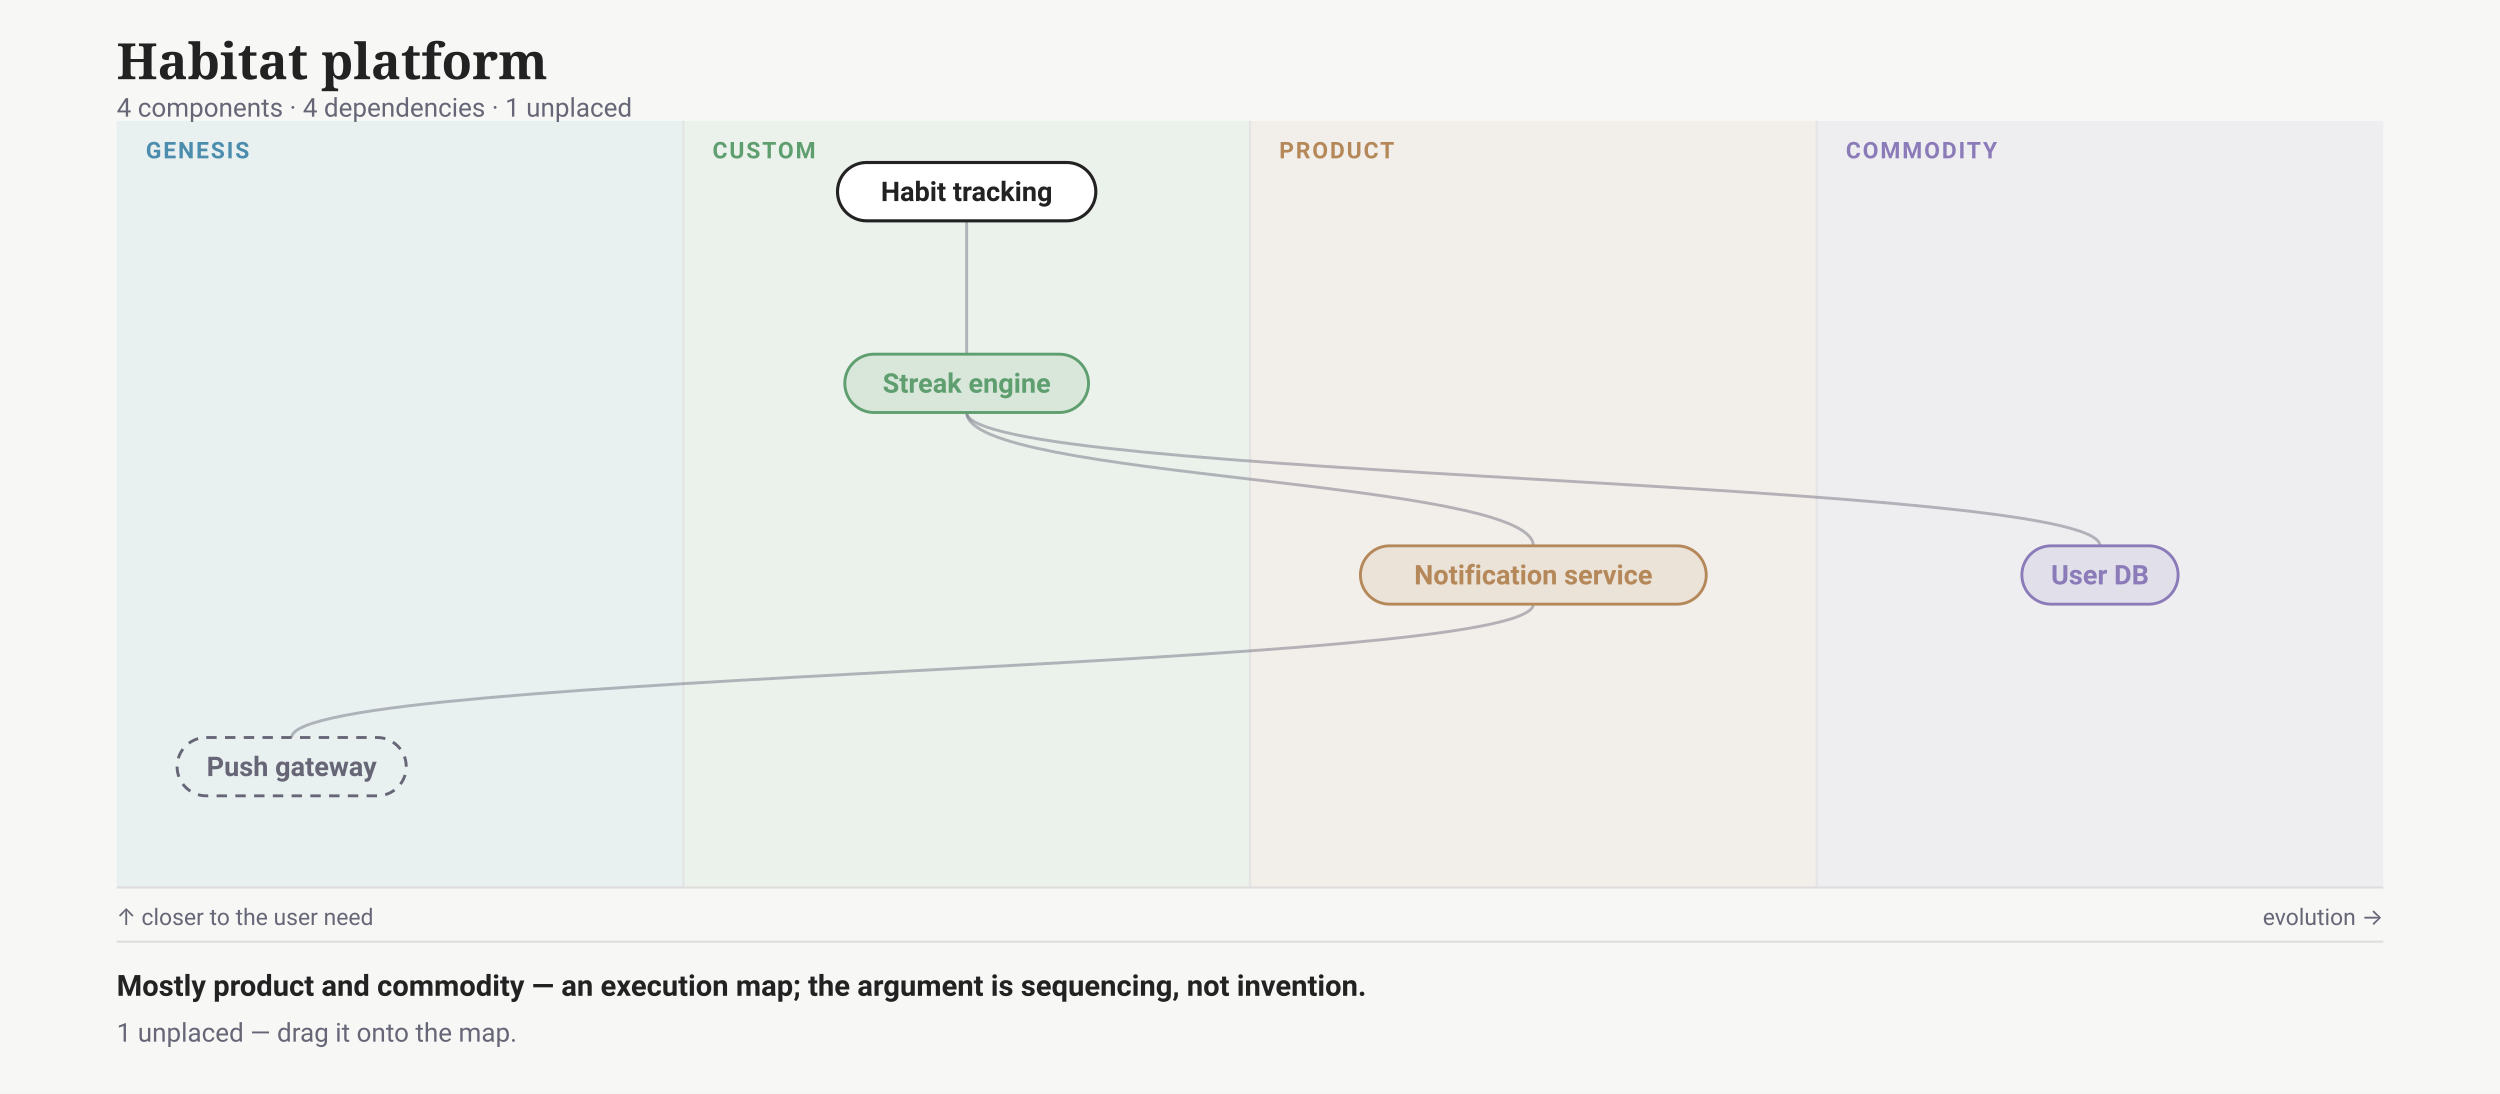
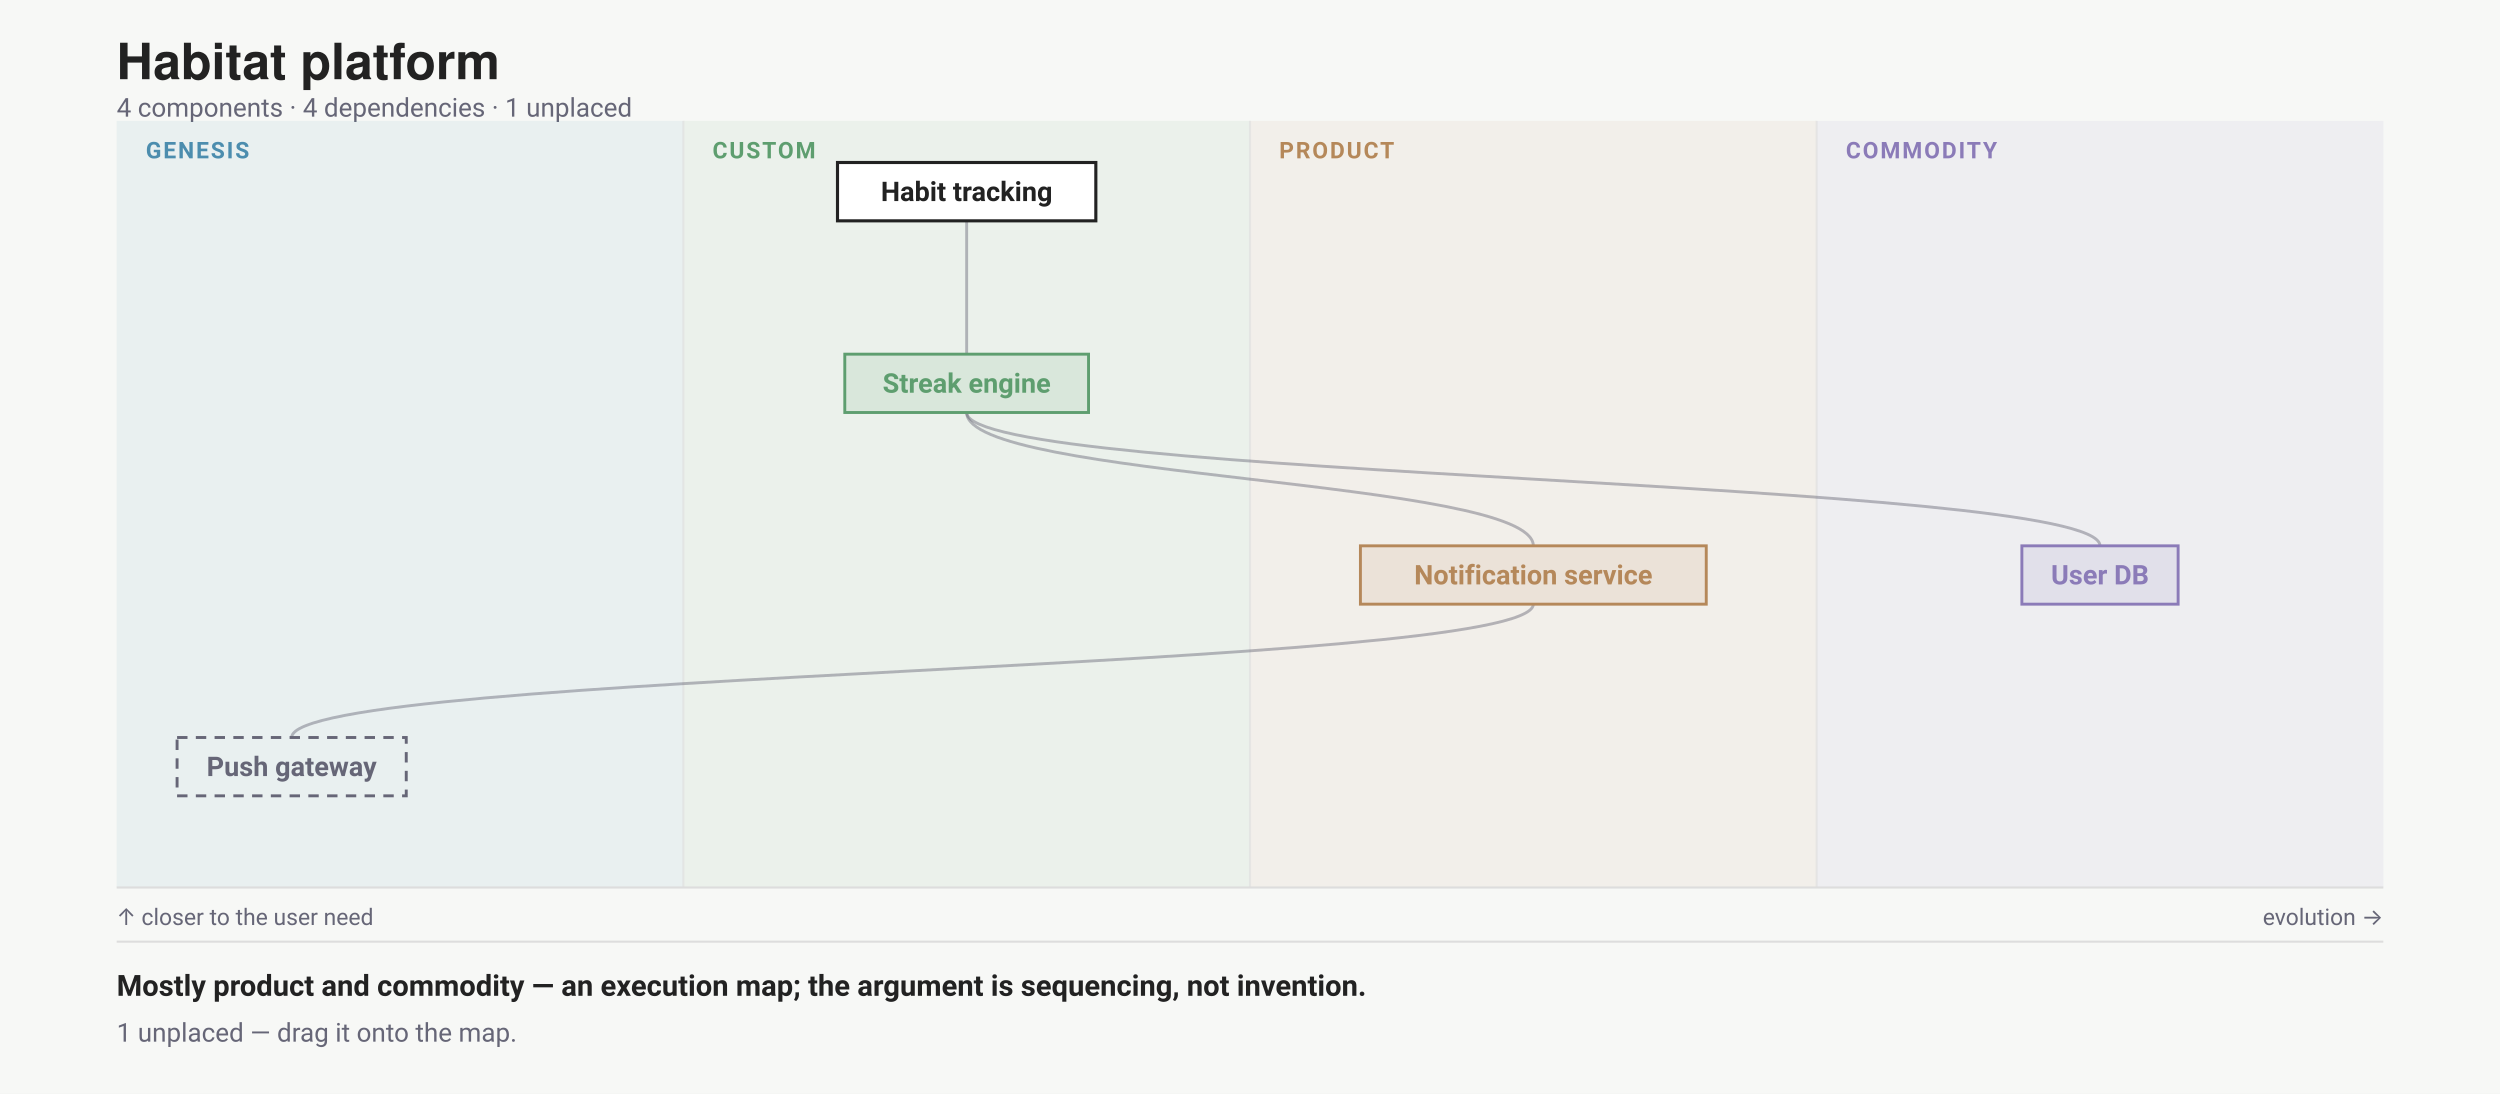
<svg xmlns="http://www.w3.org/2000/svg" width="1200" height="525" viewBox="0 0 1200 525" font-family="-apple-system,BlinkMacSystemFont,'Segoe UI',Roboto,sans-serif">
  <rect width="1200" height="525" fill="#f7f8f6" />
-   <text x="56" y="38" font-family="Charter,Georgia,serif" font-size="24" font-weight="700" fill="#222">Habitat platform</text>
+   <text x="56" y="38" font-family="'Helvetica Neue',Helvetica,'Segoe UI',Roboto,sans-serif" font-size="24" font-weight="700" fill="#222">Habitat platform</text>
  <text x="56" y="56" font-size="12.5" fill="#667">4 components · 4 dependencies · 1 unplaced</text>
  <g transform="translate(0 58)">
    <rect x="56" y="0" width="272" height="368" fill="#4C8DAE14" />
    <text x="70" y="18" font-size="11" font-weight="600" letter-spacing=".08em" fill="#4C8DAE">GENESIS</text>
    <rect x="328" y="0" width="272" height="368" fill="#5E9E6F14" />
    <text x="342" y="18" font-size="11" font-weight="600" letter-spacing=".08em" fill="#5E9E6F">CUSTOM</text>
    <line x1="328" y1="0" x2="328" y2="368" stroke="#ddd" stroke-opacity=".6" />
    <rect x="600" y="0" width="272" height="368" fill="#B5885A14" />
    <text x="614" y="18" font-size="11" font-weight="600" letter-spacing=".08em" fill="#B5885A">PRODUCT</text>
    <line x1="600" y1="0" x2="600" y2="368" stroke="#ddd" stroke-opacity=".6" />
    <rect x="872" y="0" width="272" height="368" fill="#8B7BB814" />
    <text x="886" y="18" font-size="11" font-weight="600" letter-spacing=".08em" fill="#8B7BB8">COMMODITY</text>
    <line x1="872" y1="0" x2="872" y2="368" stroke="#ddd" stroke-opacity=".6" />
    <line x1="56" y1="368" x2="1144" y2="368" stroke="#ddd" />
    <text x="1144" y="386" text-anchor="end" font-size="11" fill="#667">evolution →</text>
    <text x="56" y="386" font-size="11" fill="#667">↑ closer to the user need</text>
    <path class="edge" d="M 464 48 C 464 80, 464 80, 464 112" fill="none" stroke="#667" stroke-opacity=".45" stroke-width="1.4" />
    <path class="edge" d="M 464 140 C 464 172, 736 172, 736 204" fill="none" stroke="#667" stroke-opacity=".45" stroke-width="1.4" />
    <path class="edge" d="M 736 232 C 736 264, 140 264, 140 296" fill="none" stroke="#667" stroke-opacity=".45" stroke-width="1.4" />
    <path class="edge" d="M 464 140 C 464 172, 1008 172, 1008 204" fill="none" stroke="#667" stroke-opacity=".45" stroke-width="1.4" />
    <g data-drag="evo" data-name="Streak engine" data-line="2">
-       <rect x="405.5" y="112" width="117" height="28" rx="14" fill="#5E9E6F1F" stroke="#5E9E6F" stroke-width="1.4" data-edit="stage" data-line="2" data-raw="custom" tabindex="0" role="button" aria-label="Cycle evolution stage: Streak engine" />
+       <rect x="405.5" y="112" width="117" height="28" rx="0" fill="#5E9E6F1F" stroke="#5E9E6F" stroke-width="1.4" data-edit="stage" data-line="2" data-raw="custom" tabindex="0" role="button" aria-label="Cycle evolution stage: Streak engine" />
      <text x="464" y="130.5" text-anchor="middle" font-size="13" font-weight="600" fill="#5E9E6F" data-edit="name" data-line="2" data-raw="Streak engine" tabindex="0" role="button" aria-label="Rename component: Streak engine">Streak engine</text>
    </g>
    <g data-drag="evo" data-name="Notification service" data-line="3">
-       <rect x="653" y="204" width="166" height="28" rx="14" fill="#B5885A1F" stroke="#B5885A" stroke-width="1.4" data-edit="stage" data-line="3" data-raw="product" tabindex="0" role="button" aria-label="Cycle evolution stage: Notification service" />
+       <rect x="653" y="204" width="166" height="28" rx="0" fill="#B5885A1F" stroke="#B5885A" stroke-width="1.4" data-edit="stage" data-line="3" data-raw="product" tabindex="0" role="button" aria-label="Cycle evolution stage: Notification service" />
      <text x="736" y="222.5" text-anchor="middle" font-size="13" font-weight="600" fill="#B5885A" data-edit="name" data-line="3" data-raw="Notification service" tabindex="0" role="button" aria-label="Rename component: Notification service">Notification service</text>
    </g>
    <g data-drag="evo" data-name="User DB" data-line="4">
-       <rect x="970.5" y="204" width="75" height="28" rx="14" fill="#8B7BB81F" stroke="#8B7BB8" stroke-width="1.4" data-edit="stage" data-line="4" data-raw="commodity" tabindex="0" role="button" aria-label="Cycle evolution stage: User DB" />
+       <rect x="970.5" y="204" width="75" height="28" rx="0" fill="#8B7BB81F" stroke="#8B7BB8" stroke-width="1.4" data-edit="stage" data-line="4" data-raw="commodity" tabindex="0" role="button" aria-label="Cycle evolution stage: User DB" />
      <text x="1008" y="222.5" text-anchor="middle" font-size="13" font-weight="600" fill="#8B7BB8" data-edit="name" data-line="4" data-raw="User DB" tabindex="0" role="button" aria-label="Rename component: User DB">User DB</text>
    </g>
    <g data-drag="evo" data-name="Push gateway" data-line="5">
-       <rect x="85" y="296" width="110" height="28" rx="14" fill="none" stroke="#667" stroke-width="1.4" stroke-dasharray="5 4" />
+       <rect x="85" y="296" width="110" height="28" rx="0" fill="none" stroke="#667" stroke-width="1.4" stroke-dasharray="5 4" />
      <text x="140" y="314.5" text-anchor="middle" font-size="13" font-weight="600" fill="#667" data-edit="name" data-line="5" data-raw="Push gateway" tabindex="0" role="button" aria-label="Rename component: Push gateway">Push gateway</text>
    </g>
    <g class="anchor">
-       <rect x="402" y="20" width="124" height="28" rx="14" fill="#fff" stroke="#222" stroke-width="1.5" />
+       <rect x="402" y="20" width="124" height="28" rx="0" fill="#fff" stroke="#222" stroke-width="1.5" />
      <text x="464" y="38.5" text-anchor="middle" font-size="13" font-weight="600" fill="#222" data-edit="anchor" data-line="1" data-raw="Habit tracking" tabindex="0" role="button" aria-label="Rename anchor: Habit tracking">Habit tracking</text>
    </g>
  </g>
  <line x1="56" y1="452" x2="1144" y2="452" stroke="#ddd" />
  <text x="56" y="478" font-size="14" font-weight="600" fill="#222">Mostly product and commodity — an execution map; the argument is sequencing, not invention.</text>
  <text x="56" y="500" font-size="12.5" fill="#667">1 unplaced — drag it onto the map.</text>
</svg>
